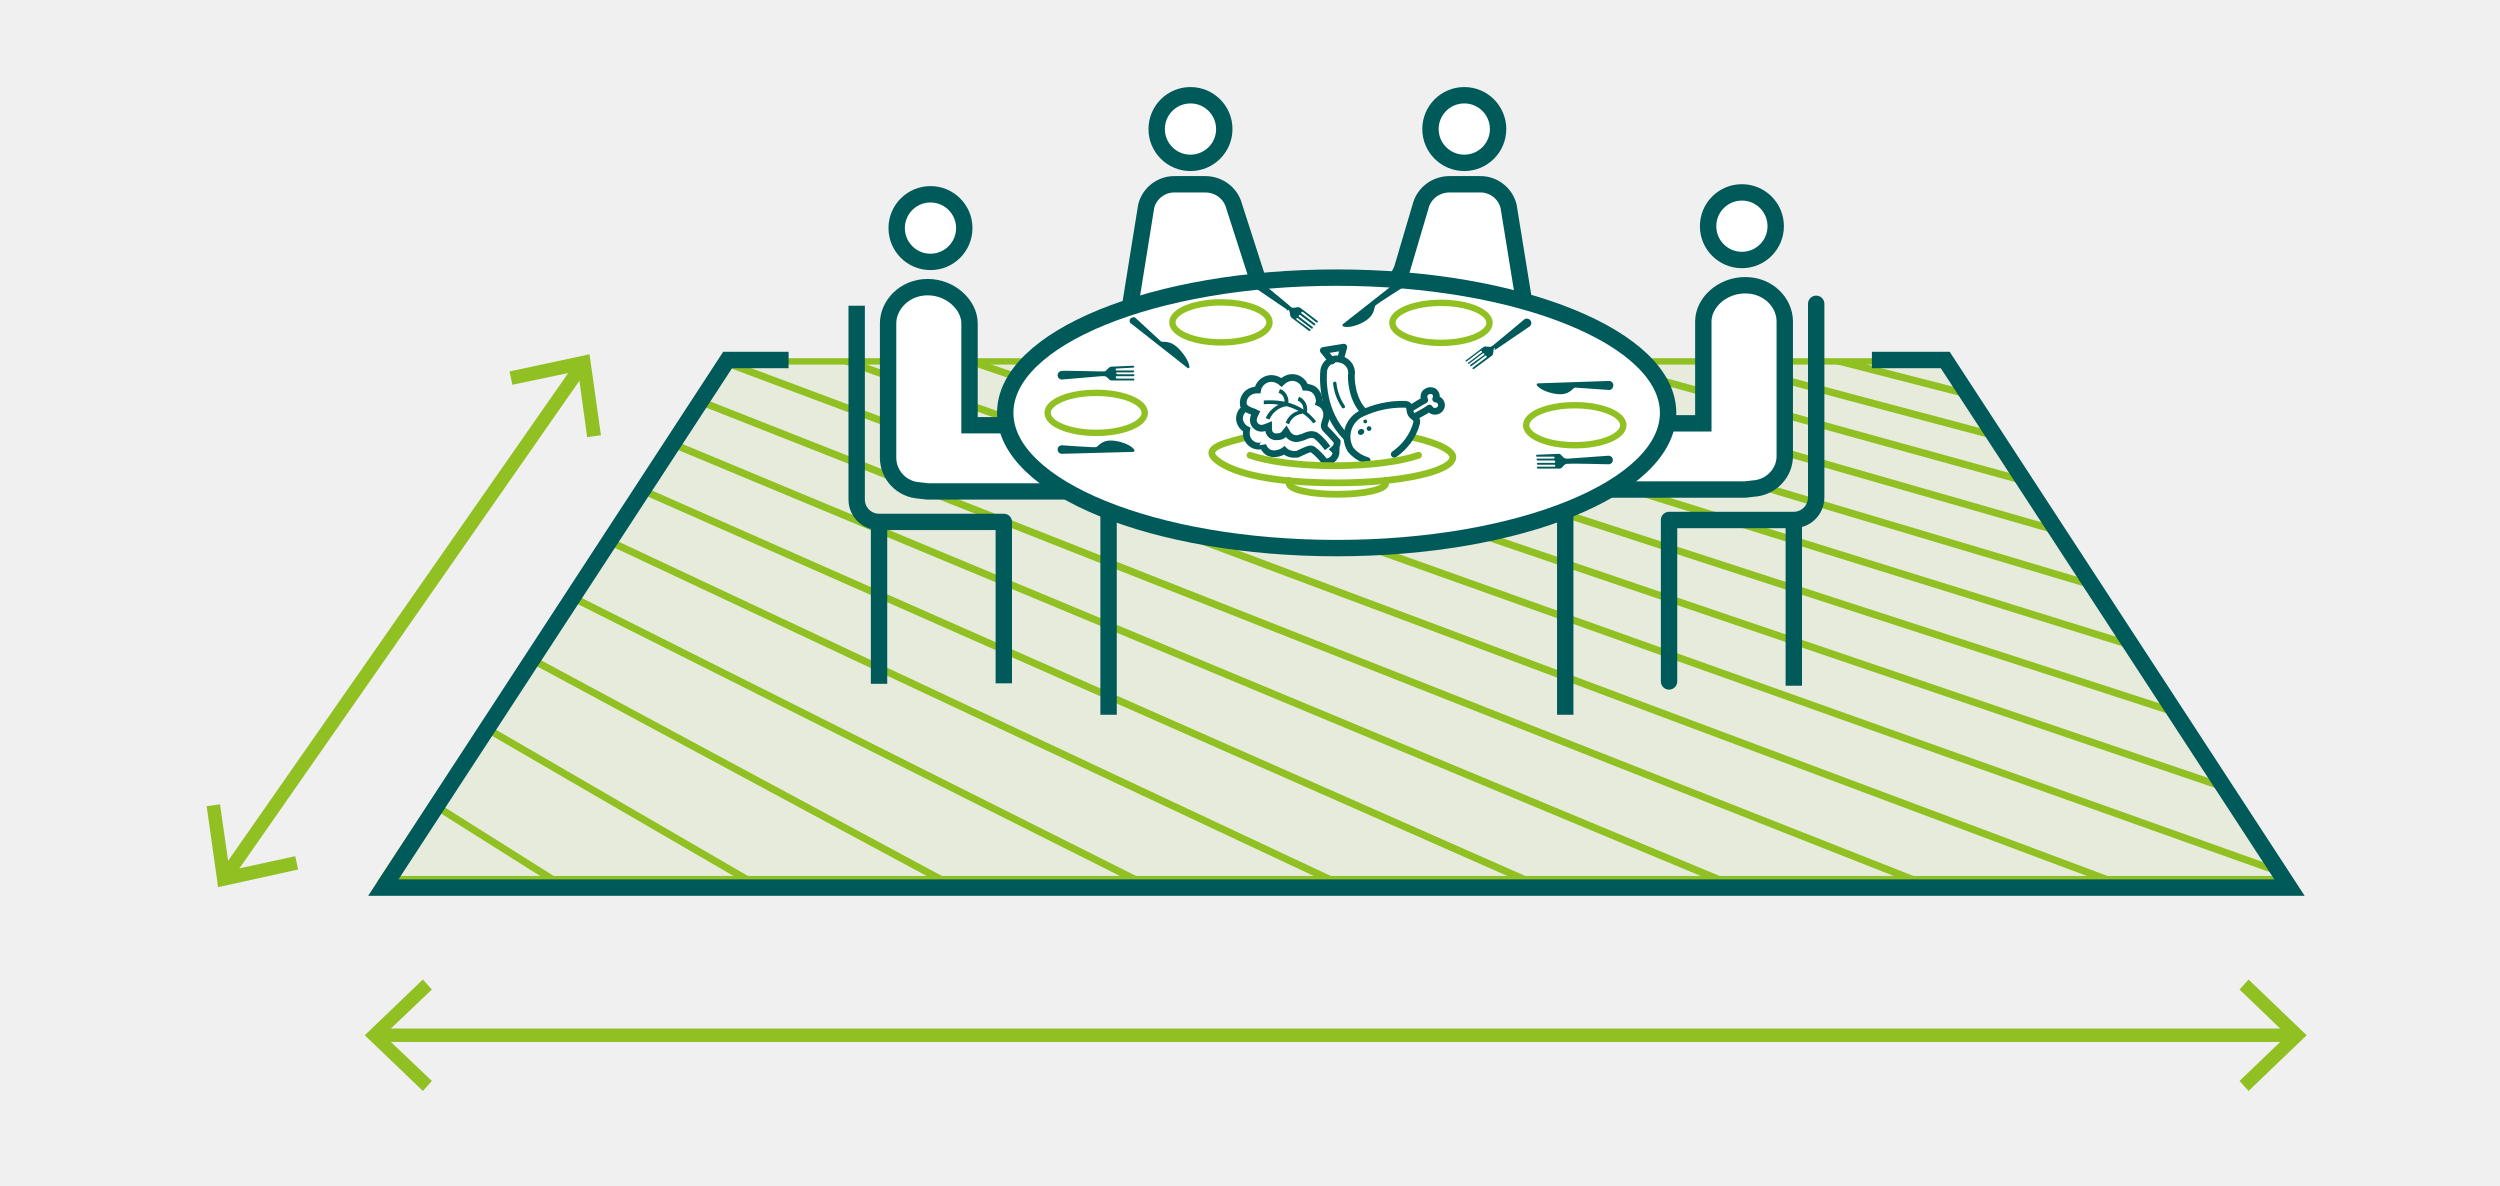
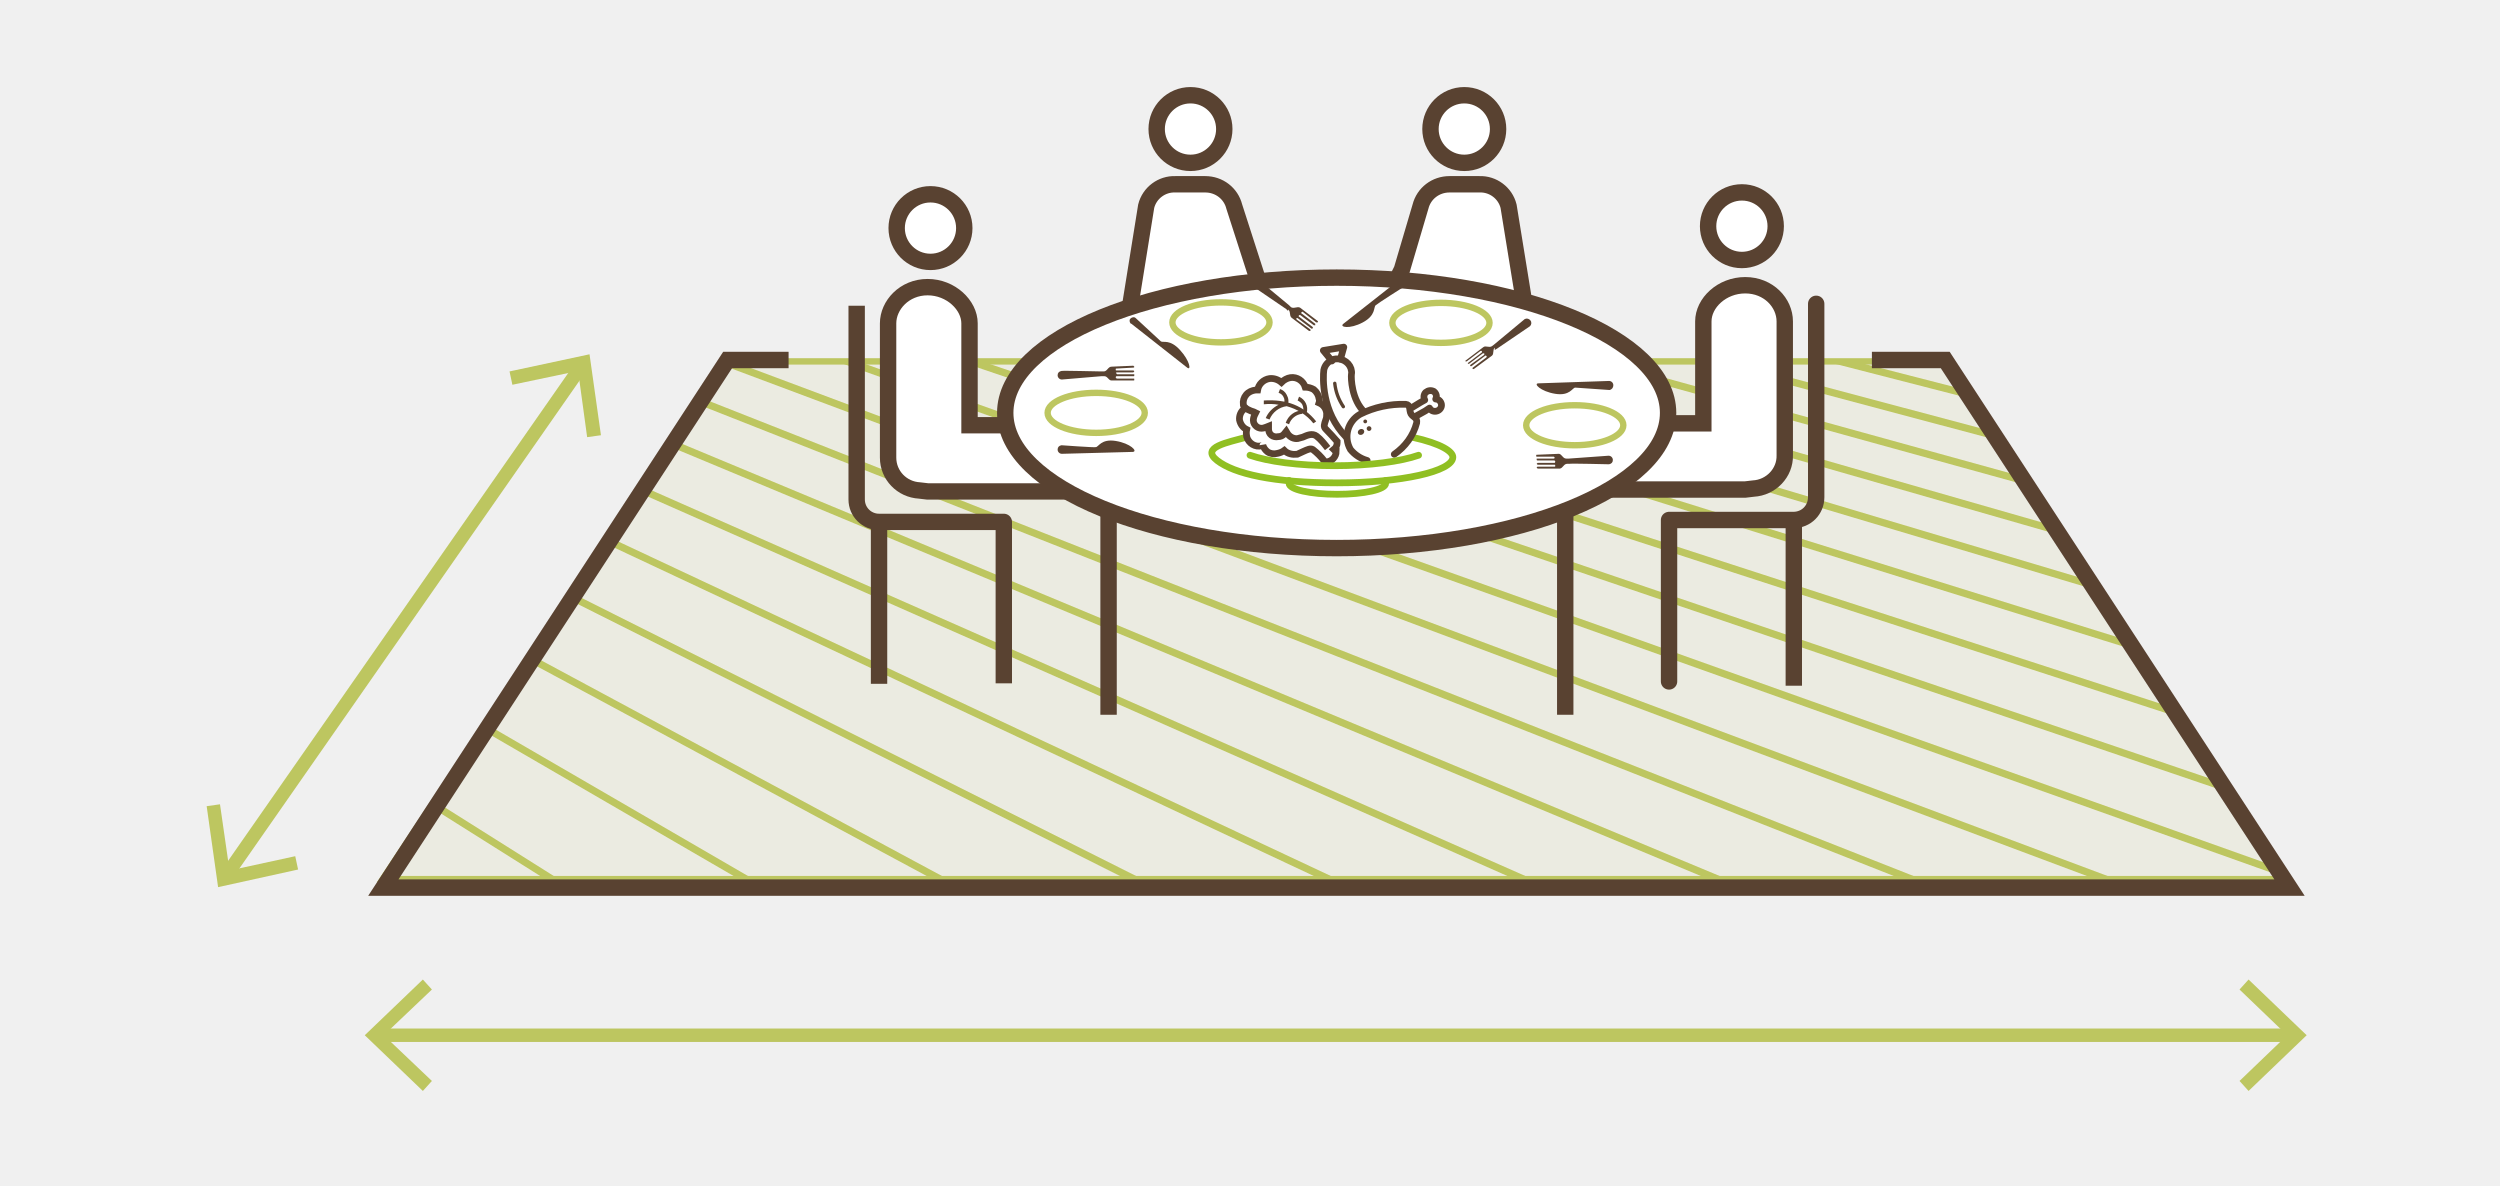
<svg xmlns="http://www.w3.org/2000/svg" xmlns:xlink="http://www.w3.org/1999/xlink" version="1.1" id="Calque_1" x="0px" y="0px" viewBox="0 0 525 249" style="enable-background:new 0 0 525 249;" xml:space="preserve">
  <style type="text/css">
- 	.st0{fill:none;stroke:#91C022;stroke-width:2.86;stroke-miterlimit:10;}
- 	.st1{fill:#91C022;}
- 	.st2{fill:none;stroke:#91C022;stroke-width:2.82;stroke-miterlimit:10;}
+ 	.st0{fill:none;stroke:#bdc660;stroke-width:2.86;stroke-miterlimit:10;}
+ 	.st1{fill:#bdc660;}
+ 	.st2{fill:none;stroke:#bdc660;stroke-width:2.82;stroke-miterlimit:10;}
	.st3{clip-path:url(#SVGID_2_);}
- 	.st4{fill:none;stroke:#91C022;stroke-width:1.52;stroke-miterlimit:10;}
- 	.st5{fill:none;stroke:#91C022;stroke-width:1.15;stroke-miterlimit:10;}
- 	.st6{opacity:0.1;fill:#91C022;stroke:#015A5A;stroke-width:3.44;stroke-miterlimit:10;enable-background:new    ;}
- 	.st7{fill:none;stroke:#015A5A;stroke-width:3.44;stroke-miterlimit:10;}
- 	.st8{fill:#FFFFFF;stroke:#015A5A;stroke-width:3.44;stroke-miterlimit:10;}
- 	.st9{fill:none;stroke:#015A5A;stroke-width:3.44;stroke-linejoin:round;}
- 	.st10{fill:none;stroke:#015A5A;stroke-width:3.44;stroke-linecap:round;stroke-linejoin:round;}
- 	.st11{fill:#FFFFFF;stroke:#91C022;stroke-width:1.34;stroke-miterlimit:10;}
+ 	.st4{fill:none;stroke:#bdc660;stroke-width:1.52;stroke-miterlimit:10;}
+ 	.st5{fill:none;stroke:#bdc660;stroke-width:1.15;stroke-miterlimit:10;}
+ 	.st6{opacity:0.1;fill:#bdc660;stroke:#594231;stroke-width:3.44;stroke-miterlimit:10;enable-background:new    ;}
+ 	.st7{fill:none;stroke:#594231;stroke-width:3.44;stroke-miterlimit:10;}
+ 	.st8{fill:#FFFFFF;stroke:#594231;stroke-width:3.44;stroke-miterlimit:10;}
+ 	.st9{fill:none;stroke:#594231;stroke-width:3.44;stroke-linejoin:round;}
+ 	.st10{fill:none;stroke:#594231;stroke-width:3.44;stroke-linecap:round;stroke-linejoin:round;}
+ 	.st11{fill:#FFFFFF;stroke:#bdc660;stroke-width:1.34;stroke-miterlimit:10;}
	.st12{fill:none;stroke:#90BF22;stroke-width:1.42;stroke-linecap:round;stroke-linejoin:round;}
- 	
- 		.st13{fill-rule:evenodd;clip-rule:evenodd;fill:#FFFFFF;stroke:#025A5A;stroke-width:1.42;stroke-linecap:round;stroke-linejoin:round;}
- 	.st14{fill:none;stroke:#025A5A;stroke-width:1.42;stroke-linecap:round;stroke-linejoin:round;}
- 	.st15{fill:none;stroke:#025A5A;stroke-width:0.71;stroke-linecap:round;stroke-linejoin:round;}
- 	.st16{fill:#025A5A;}
- 	.st17{fill:#FFFFFF;stroke:#025A5A;stroke-width:1.42;}
- 	.st18{fill:none;stroke:#025A5A;stroke-width:1.42;}
- 	.st19{fill-rule:evenodd;clip-rule:evenodd;fill:#025A5A;}
- 	.st20{fill:#015A5A;}
+ 
+ 		.st13{fill-rule:evenodd;clip-rule:evenodd;fill:#FFFFFF;stroke:#594231;stroke-width:1.42;stroke-linecap:round;stroke-linejoin:round;}
+ 	.st14{fill:none;stroke:#594231;stroke-width:1.42;stroke-linecap:round;stroke-linejoin:round;}
+ 	.st15{fill:none;stroke:#594231;stroke-width:0.71;stroke-linecap:round;stroke-linejoin:round;}
+ 	.st16{fill:#594231;}
+ 	.st17{fill:#FFFFFF;stroke:#594231;stroke-width:1.42;}
+ 	.st18{fill:none;stroke:#594231;stroke-width:1.42;}
+ 	.st19{fill-rule:evenodd;clip-rule:evenodd;fill:#594231;}
+ 	.st20{fill:#594231;}
</style>
  <line class="st0" x1="47.6" y1="183.7" x2="122" y2="77" />
  <polygon class="st1" points="62.6,182.6 62,179.8 48.2,182.8 46.2,168.9 43.4,169.3 45.8,186.3 " />
  <polygon class="st1" points="126.2,91.4 123.3,91.8 121.4,77.9 107.6,80.8 107,78 123.8,74.4 " />
  <line class="st2" x1="481.4" y1="217.4" x2="79.6" y2="217.4" />
  <polygon class="st1" points="472.2,205.7 470.3,207.8 480.3,217.4 470.3,227 472.2,229.1 484.4,217.4 " />
  <polygon class="st1" points="88.8,205.7 90.7,207.8 80.6,217.4 90.7,227 88.8,229.1 76.6,217.4 " />
  <g>
    <defs>
      <polygon id="SVGID_1_" points="480,184.7 80.2,184.7 152.4,75.8 407.7,75.8   " />
    </defs>
    <clipPath id="SVGID_2_">
      <use xlink:href="#SVGID_1_" style="overflow:visible;" />
    </clipPath>
    <g class="st3">
      <line class="st4" x1="-22.8" y1="117.2" x2="357.4" y2="379" />
      <line class="st4" x1="-1.3" y1="110.8" x2="380.1" y2="351" />
      <line class="st4" x1="19" y1="104.7" x2="400.3" y2="326" />
      <line class="st4" x1="38.3" y1="99" x2="418.4" y2="303.5" />
      <line class="st4" x1="56.5" y1="93.5" x2="434.8" y2="283.2" />
      <line class="st4" x1="73.9" y1="88.3" x2="449.7" y2="264.7" />
      <line class="st4" x1="90.4" y1="83.3" x2="463.3" y2="247.9" />
      <line class="st4" x1="106.2" y1="78.6" x2="475.7" y2="232.5" />
      <line class="st4" x1="121.2" y1="74.1" x2="487.1" y2="218.4" />
      <line class="st4" x1="135.5" y1="69.8" x2="497.7" y2="205.4" />
      <line class="st4" x1="149.3" y1="65.7" x2="507.4" y2="193.3" />
      <line class="st4" x1="162.4" y1="61.8" x2="516.5" y2="182.1" />
      <line class="st4" x1="174.9" y1="58" x2="524.9" y2="171.7" />
      <line class="st4" x1="187" y1="54.4" x2="532.7" y2="162" />
      <line class="st4" x1="198.6" y1="51" x2="540" y2="152.9" />
      <line class="st4" x1="209.7" y1="47.6" x2="546.9" y2="144.4" />
      <line class="st4" x1="220.3" y1="44.4" x2="553.3" y2="136.4" />
      <line class="st4" x1="230.6" y1="41.4" x2="559.4" y2="128.9" />
      <line class="st4" x1="240.5" y1="38.4" x2="565.1" y2="121.8" />
      <line class="st4" x1="250" y1="35.6" x2="570.5" y2="115.2" />
      <polygon class="st4" points="480,184.7 80.2,184.7 152.4,75.8 407.7,75.8   " />
    </g>
  </g>
  <polygon class="st5" points="480,184.7 80.2,184.7 152.4,75.8 407.7,75.8 " />
  <polyline class="st6" points="393.1,75.6 408.5,75.6 480.8,186.4 80.5,186.4 152.8,75.6 165.6,75.6 " />
  <polyline class="st7" points="393.1,75.6 408.5,75.6 480.8,186.4 80.5,186.4 152.8,75.6 165.6,75.6 " />
  <path class="st8" d="M237.3,64.5l0.2-1.3l3.2-19.9c0.7-2.8,3.3-4.7,6.1-4.6h6.3c2.9,0,5.4,1.9,6.1,4.7l4.8,14.9l0,0" />
  <circle class="st8" cx="250" cy="27.1" r="7.1" />
  <line class="st7" x1="184.6" y1="109.7" x2="184.6" y2="143.6" />
  <path class="st9" d="M179.9,64.2v40.7c0,2.6,2.1,4.7,4.7,4.7c0,0,0.1,0,0.1,0h26.1v33.9" />
  <path class="st8" d="M210.8,89.3h-7.2V67.9c0-3.8-3.9-7.6-8.8-7.6s-8.3,3.8-8.3,7.6v28.2c0,3.7,2.9,6.7,6.6,6.9l1.7,0.2h29.4" />
  <circle class="st8" cx="195.4" cy="47.9" r="7.1" />
  <line class="st7" x1="376.7" y1="110.1" x2="376.7" y2="144" />
  <path class="st10" d="M381.4,63.8v40.6c0,2.7-2.1,4.8-4.8,4.8h-26.1v33.9" />
  <path class="st8" d="M350.5,88.9h7.2V67.5c0-3.9,3.9-7.6,8.8-7.6s8.3,3.7,8.3,7.6v28.1c0.1,3.7-2.9,6.8-6.6,7l-1.7,0.2h-28.2" />
  <circle class="st8" cx="365.8" cy="47.5" r="7.1" />
  <path class="st8" d="M293.3,58.8l1.1-2.2l3.9-13.2c0.7-2.8,3.2-4.7,6.1-4.7h6.3c2.8-0.1,5.4,1.8,6.1,4.6l3,18.5l0.2,1.4" />
  <circle class="st8" cx="307.5" cy="27.1" r="7.1" />
  <ellipse class="st8" cx="280.7" cy="86.7" rx="69.6" ry="28.4" />
  <line class="st7" x1="232.8" y1="107.3" x2="232.8" y2="150.1" />
  <line class="st7" x1="328.7" y1="107.3" x2="328.7" y2="150.1" />
  <ellipse class="st11" cx="230.2" cy="86.7" rx="10.2" ry="4.2" />
  <ellipse class="st11" cx="256.4" cy="67.7" rx="10.2" ry="4.2" />
  <ellipse class="st11" cx="302.6" cy="67.8" rx="10.2" ry="4.2" />
  <ellipse class="st11" cx="330.7" cy="89.3" rx="10.2" ry="4.2" />
  <path class="st12" d="M296.5,91.8c6.4,1.4,8.6,3.1,8.6,4.2c0,3-10.9,5.4-24.3,5.4s-21.6-1.9-25.2-4.7s2.3-3.8,6.2-4.9" />
  <g id="noun_meats_1601874_000000">
    <g id="Group-9">
      <path class="st13" d="M282.7,91.8c-5.2-5.3-4.9-12.5-4.7-14.1c0.2-1,0.9-1.8,1.9-2.2c1.6-0.5,3.3,0.4,3.8,1.9    c0.1,0.4,0.2,0.8,0.1,1.2c-0.1,0.7,0,5.4,2.8,8" />
      <polyline class="st14" points="281.5,75.4 282.2,72.9 277.9,73.6 279.7,75.8   " />
      <path class="st15" d="M280.3,80.5c0.2,1.8,0.8,3.4,1.8,4.9" />
    </g>
    <g id="Group-10">
      <path class="st13" d="M287.1,96.7c-1.4-0.4-2.6-1.2-3.5-2.3c-1.5-2.6-0.6-5.9,2-7.4c0,0,0,0,0,0c3-1.5,6.3-2.2,9.6-2.1    c1.1,0.1,0.7,1.3,1.1,2s1.4,0.8,1.2,1.9c-0.7,2.7-2.4,5-4.7,6.6" />
      <path class="st13" d="M296.5,85.6l1.8-1.1l0.9-0.5c-0.3-0.5-0.2-1.2,0.2-1.6c0.5-0.4,1.1-0.5,1.7-0.2c0.5,0.4,0.7,1,0.4,1.6    c0.6,0,1.1,0.5,1.2,1.1c0.1,0.6-0.3,1.2-0.9,1.4c-0.6,0.2-1.3,0-1.6-0.6l-0.9,0.6l-1.8,1" />
      <ellipse class="st16" cx="286.7" cy="88.5" rx="0.4" ry="0.4" />
      <ellipse class="st16" cx="287.5" cy="90" rx="0.5" ry="0.5" />
      <ellipse transform="matrix(0.8572 -0.515 0.515 0.8572 -5.8807 160.1481)" class="st16" cx="285.8" cy="90.7" rx="0.7" ry="0.6" />
    </g>
  </g>
  <g id="noun_Salad_2021361_000000-2">
    <g id="noun_Salad_2021361_000000">
      <path class="st17" d="M261.4,85.8l-0.3-0.8c-0.1-0.8,0.1-1.5,0.6-2.1c0.5-0.6,1.2-0.9,2-1h0.4c0.2-1.2,1.2-2.2,2.5-2.4    c0.9-0.1,1.8,0.2,2.5,0.8c0.5-0.5,1.2-0.9,1.9-1c1.4-0.2,2.7,0.7,3.1,2c0.6,0,1.3,0.2,1.8,0.5c0.6,0.5,1,1.2,1.1,1.9    c0.1,0.3,0.1,0.6,0,0.9c0.9,0.4,1.5,1.2,1.6,2.2c0,0.5,0,1-0.2,1.4c-0.3,0.9-0.5,1.4,0,1.9c0.8,0.8,1.6,1.7,2.4,2.6l0,0v0.2    c0,0.6-0.2,1.1-0.7,1.5l0.4,0.4h0.1c0,1.1-0.9,2.1-2,2.2h-0.2l-0.3-0.2c-0.7-0.9-1.5-1.7-2.4-2.4c-0.5-0.3-1.1,0-2,0.4l-1.3,0.6    c-1,0.1-2-0.1-2.7-0.8c-0.4,0.3-0.9,0.5-1.4,0.6c-0.7,0.2-1.5,0.1-2.1-0.3c-0.5-0.4-0.8-0.8-1-1.4c0,0.1-0.1,0.1-0.2,0.1    c-1.4,0.4-2.8-0.5-3.2-1.9c0,0,0-0.1,0-0.1c-0.1-0.5-0.1-0.9,0-1.4c-0.8-0.4-1.3-1.1-1.5-2C260.2,87.3,260.6,86.3,261.4,85.8z" />
      <path class="st18" d="M261.2,85.1c0.1,0.7,1.4,1.2,2.1,1.4l0.4,0.2l-0.2,0.4c-0.2,0.4-0.3,0.8-0.3,1.2c0,0.5,0.3,1,0.7,1.3    c0.4,0.3,0.9,0.4,1.4,0.3l0.6-0.2l0.5-0.2v0.6l0,0c0,0.5,0.2,1,0.6,1.3c0.4,0.3,0.9,0.4,1.4,0.3c0.5,0,1-0.2,1.3-0.6l0.4-0.5    l0.3,0.5c0.5,0.7,1.3,1.1,2.1,1l1.1-0.3c0.9-0.4,2-0.9,2.9-0.2c0.9,0.7,1.6,1.6,2.3,2.5" />
      <path class="st19" d="M273.6,86.5c0.2-0.5,0.1-1-0.1-1.5c-0.2-0.4-0.6-0.7-1-0.9l0.3-0.8c1.3,0.6,2,2,1.6,3.4L273.6,86.5z" />
      <path class="st19" d="M269.6,84.8c0.2-0.5,0.2-1-0.1-1.5c-0.2-0.4-0.6-0.7-1-0.8l0.3-0.8c0.6,0.2,1.1,0.6,1.4,1.2    c0.4,0.7,0.5,1.5,0.2,2.2L269.6,84.8z" />
      <path class="st19" d="M270.2,85.3c-1.6,0.2-3,1.3-3.6,2.8l-0.8-0.3c0.5-1.2,1.5-2.2,2.7-2.8c-1-0.2-2.1-0.2-3.1-0.1v-0.8    c4.8-0.3,8.4,1.1,11,4.4l-0.6,0.4C274.4,87.1,272.4,85.9,270.2,85.3z" />
      <path class="st19" d="M273.5,86.2v0.7c-1.3,0.1-2.4,1-2.8,2.2l-0.7-0.3C270.5,87.3,271.9,86.2,273.5,86.2z" />
    </g>
  </g>
  <path class="st12" d="M291,100.9v0.6c0,1.3-4.6,2.3-10.2,2.3s-10.1-1-10.1-2.3v-0.6" />
  <path class="st12" d="M262.5,95.6c3.7,1.3,10.2,2.2,17.7,2.2s14-0.9,17.7-2.2" />
  <path class="st20" d="M231.8,78c0.7,0,0.9-1,1.6-1l4.6-0.2l0.2,0.2c0,0.2-0.1,0.2-0.2,0.2l-3.6,0.2c-0.1,0-0.1,0.1-0.1,0.2l0,0  c0,0.1,0,0.2,0.1,0.2h3.6c0.1,0,0.2,0.1,0.2,0.2l-0.2,0.2h-3.6v0.2l0,0l0.2,0.2h3.6v0.2c0,0.1,0,0.2-0.1,0.2h-3.6  c-0.1,0-0.2,0.1-0.2,0.3l0,0l0.2,0.2h3.6c0.1,0,0.1,0,0.1,0.2s0,0.2-0.1,0.2h-4.7c-0.6,0-0.8-0.9-1.5-0.9h-0.6l-8.3,0.7  c-0.5,0-0.9-0.4-0.9-0.9c0-0.5,0.3-0.8,0.8-0.9c0.4-0.1,7.6,0.1,8.4,0.1L231.8,78z" />
  <path class="st20" d="M230.1,93.9c0.6,0,1.1-1.8,4.2-1.3s4.7,2.2,3.6,2.3L223,95.3c-0.5,0-0.9-0.4-0.9-0.9c0-0.5,0.3-0.8,0.8-0.9  C222.9,93.5,229.7,94,230.1,93.9z" />
  <path class="st20" d="M329.1,97.4c-0.7,0-0.9,0.9-1.5,1h-4.7l-0.2-0.2c0-0.1,0.1-0.2,0.2-0.2l0,0h3.6c0.1,0,0.1-0.1,0.1-0.2l0,0  c0-0.1,0-0.2-0.1-0.2h-3.6l-0.2-0.2l0.2-0.2h3.6c0.1-0.1,0.1-0.2,0.1-0.3l0,0c0-0.1-0.1-0.2-0.2-0.2l0,0h-3.5c-0.1,0-0.2,0-0.2-0.2  v-0.2h3.6c0.1,0,0.2-0.1,0.2-0.2c0,0,0,0,0,0l0,0l-0.2-0.2h-3.6c-0.1,0-0.1-0.1-0.1-0.2s0-0.2,0.1-0.2l4.7-0.2c0.6,0.1,0.8,1,1.5,1  h0.6l8.3-0.6c0.5,0,0.9,0.4,0.9,0.9c0,0.5-0.3,0.8-0.8,0.9c-0.4,0-7.5-0.2-8.4-0.1L329.1,97.4z" />
  <path class="st20" d="M330.8,81.4c-0.6,0-1.1,1.8-4.2,1.3s-4.7-2.2-3.5-2.2l14.8-0.5c0.5,0,0.9,0.4,0.9,0.9c0,0.5-0.3,0.9-0.8,1  L330.8,81.4z" />
  <path class="st20" d="M313.9,73c-0.5,0.5-0.1,1.3-0.6,1.7l-3.8,2.8h-0.2c-0.1-0.1-0.1-0.3,0-0.3l2.9-2.2v-0.2l0,0  c-0.1-0.1-0.2-0.2-0.3-0.1l-2.9,2.2h-0.2c-0.1-0.1-0.1-0.2,0-0.3c0,0,0,0,0,0l2.9-2.1v-0.3h-0.3l-2.9,2.2h-0.2  c-0.1-0.1-0.1-0.2,0-0.2l2.9-2.2v-0.3h-0.3l-2.9,2.2h-0.2c-0.1,0-0.1-0.2,0-0.2l3.7-2.8c0.5-0.4,1.2,0.2,1.8-0.2l0.4-0.3l6.5-5.4  c0.4-0.2,0.9-0.1,1.2,0.3c0.3,0.4,0.2,0.9-0.1,1.2l-6.9,4.7l-0.5,0.3V73z" />
  <path class="st20" d="M288.9,64.1c-0.5,0.4,0.1,2.1-2.7,3.6s-5,1-4.1,0.3l11.7-9.2c0.3-0.3,0.8-0.2,1.1,0.1c0,0,0.1,0.1,0.1,0.1  c0.3,0.4,0.3,1-0.1,1.2S289.2,63.8,288.9,64.1z" />
  <path class="st20" d="M270.5,65.3l-0.4-0.4l-6.9-4.7c-0.4-0.2-0.4-0.8-0.1-1.2c0.2-0.4,0.7-0.5,1.1-0.3c0,0,0.1,0,0.1,0.1l6.4,5.3  l0.4,0.4c0.6,0.4,1.3-0.2,1.9,0.1l3.7,2.8c0.1,0.1,0.1,0.2,0,0.3c0,0,0,0,0,0h-0.3l-2.8-2.2c-0.1-0.1-0.2,0-0.3,0.1l0,0  c-0.1,0.1-0.1,0.2,0,0.2l2.9,2.2v0.3h-0.3l-2.8-2.1c-0.1-0.1-0.2,0-0.3,0l0,0c-0.1,0.1-0.1,0.3,0,0.3l2.9,2.2v0.2  c-0.1,0.1-0.2,0.2-0.3,0.1l-2.9-2.2h-0.2c-0.1,0.1-0.1,0.2,0,0.3c0,0,0,0,0,0l2.9,2.1v0.3h-0.3l-3.7-2.8c-0.5-0.5-0.1-1.3-0.7-1.7  L270.5,65.3z" />
  <path class="st20" d="M238.5,66.8c-0.3-0.3-0.8-0.2-1.1,0.1c-0.3,0.3-0.2,0.7,0,1c0,0,0.1,0.1,0.2,0.1l11.7,9.2  c0.9,0.7,0.6-1.4-1.5-3.7s-3.5-1.5-4-1.8L238.5,66.8z" />
</svg>
